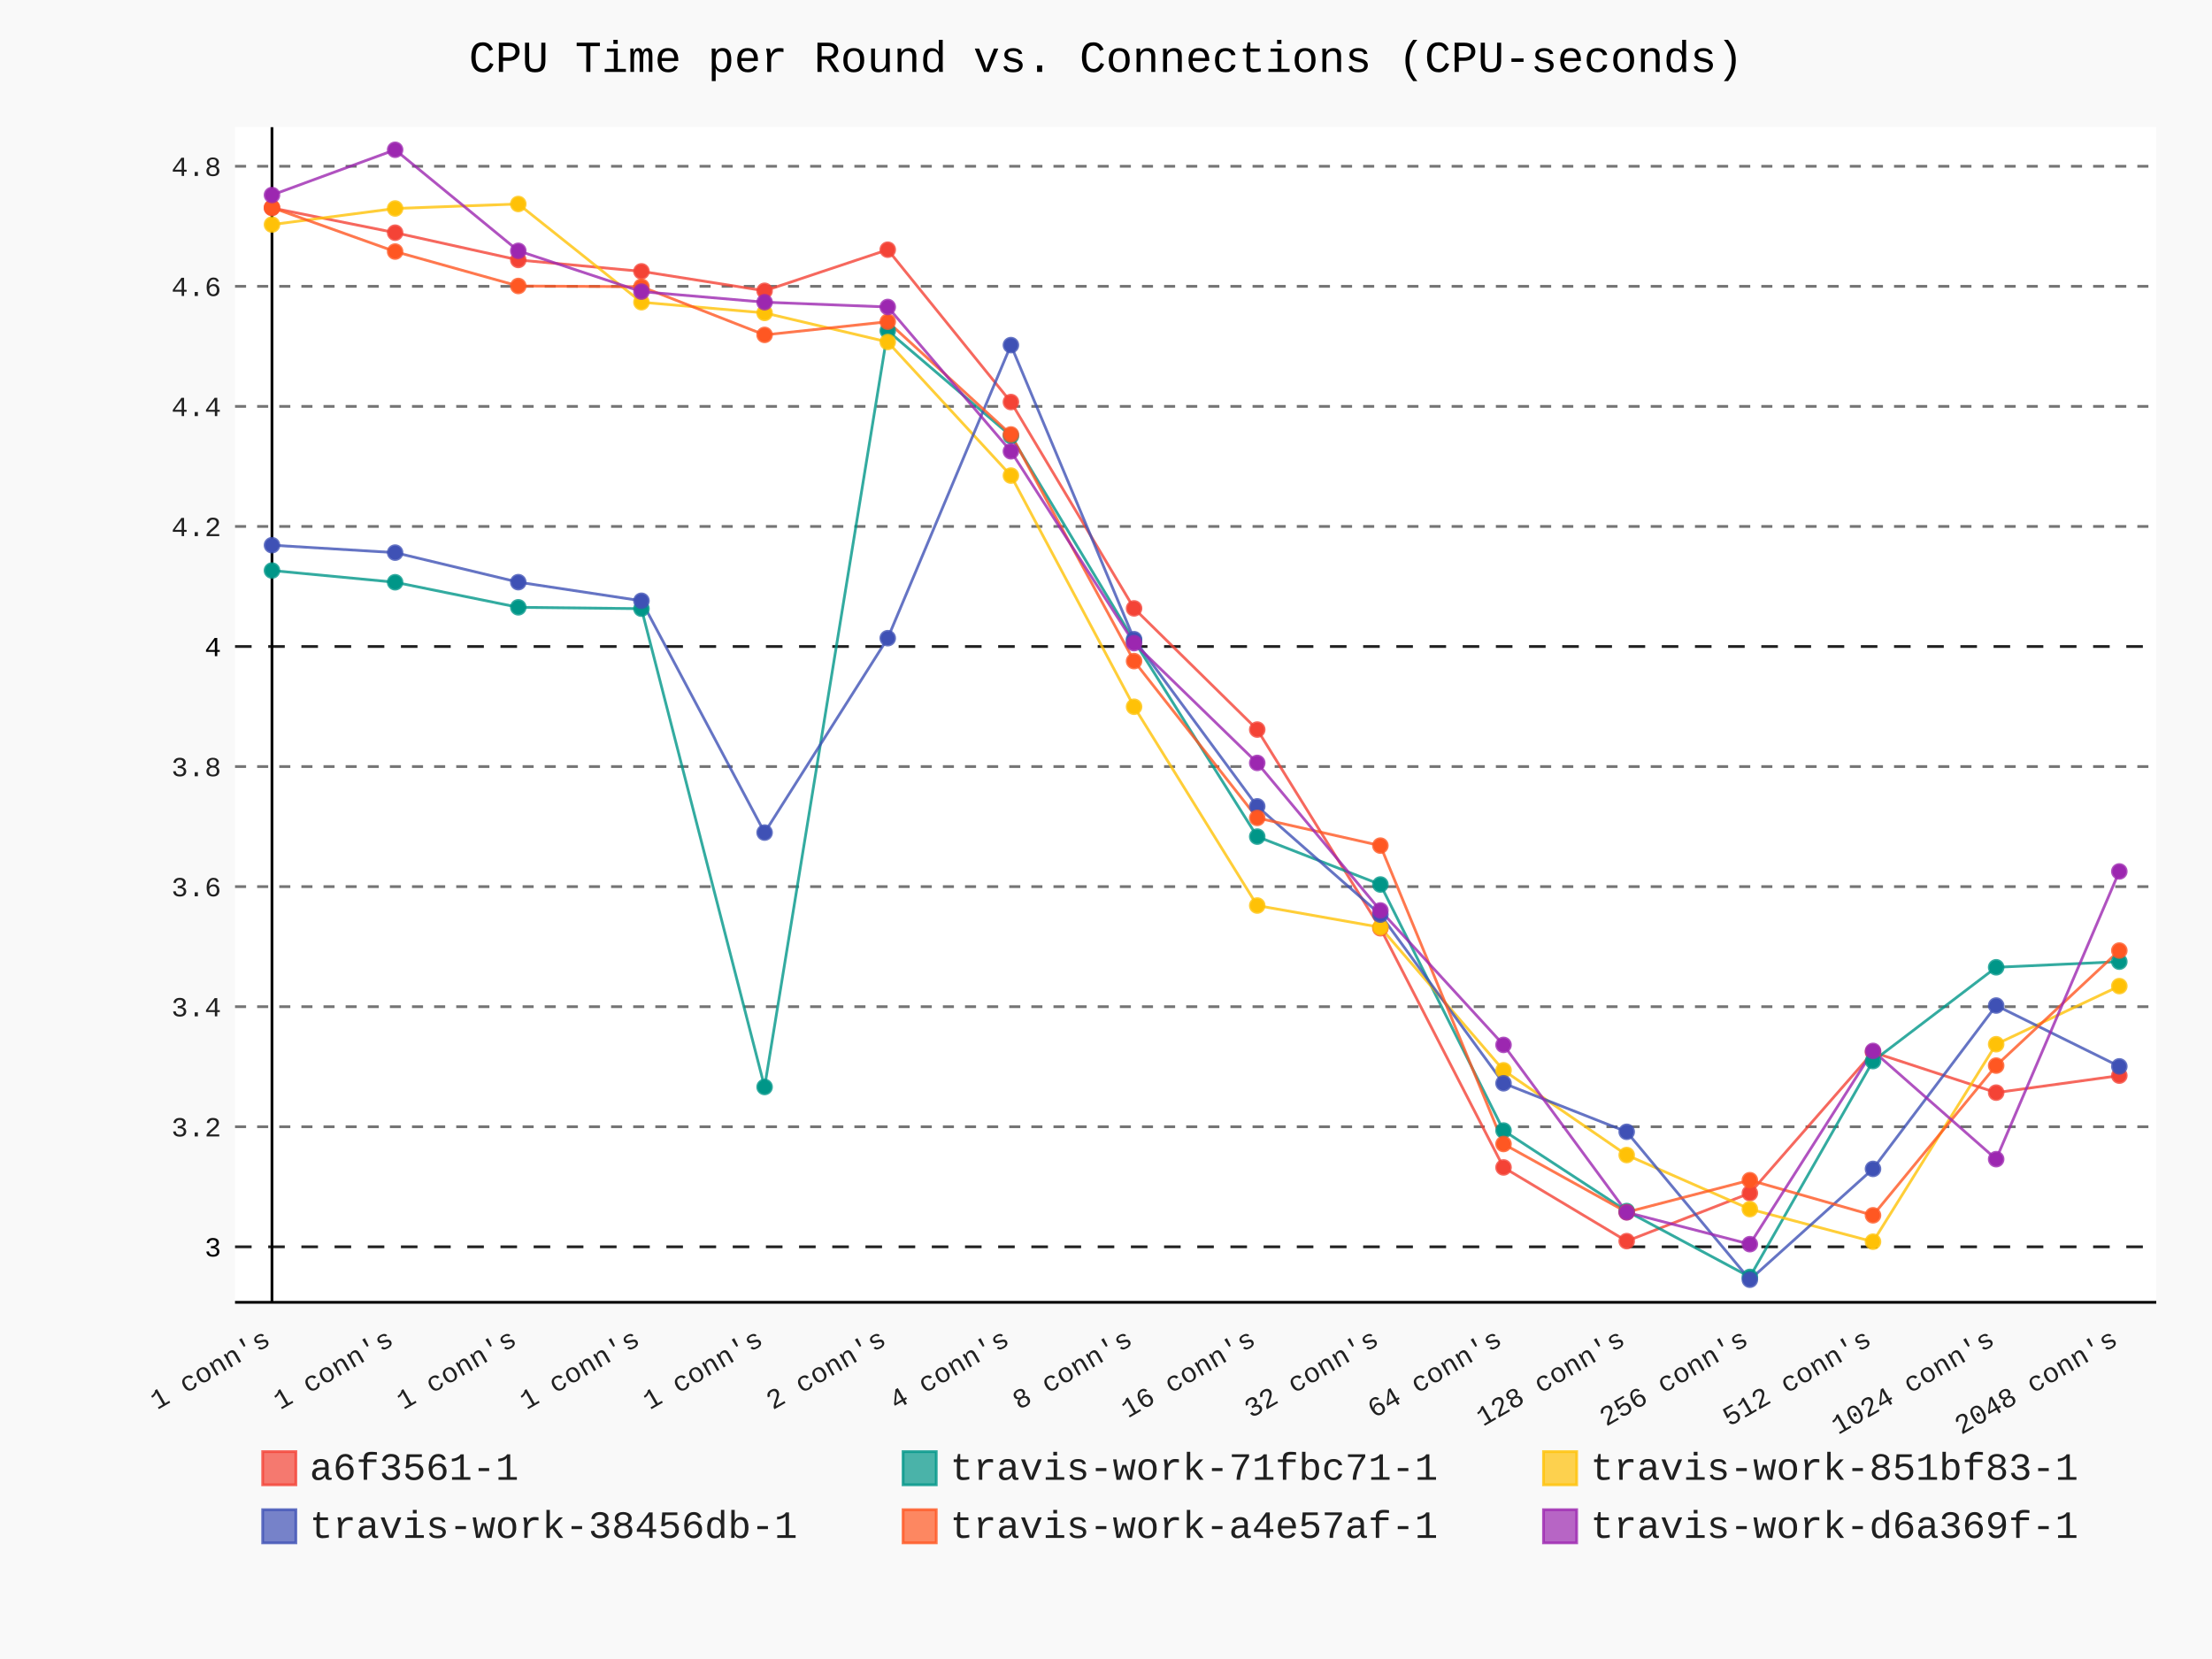
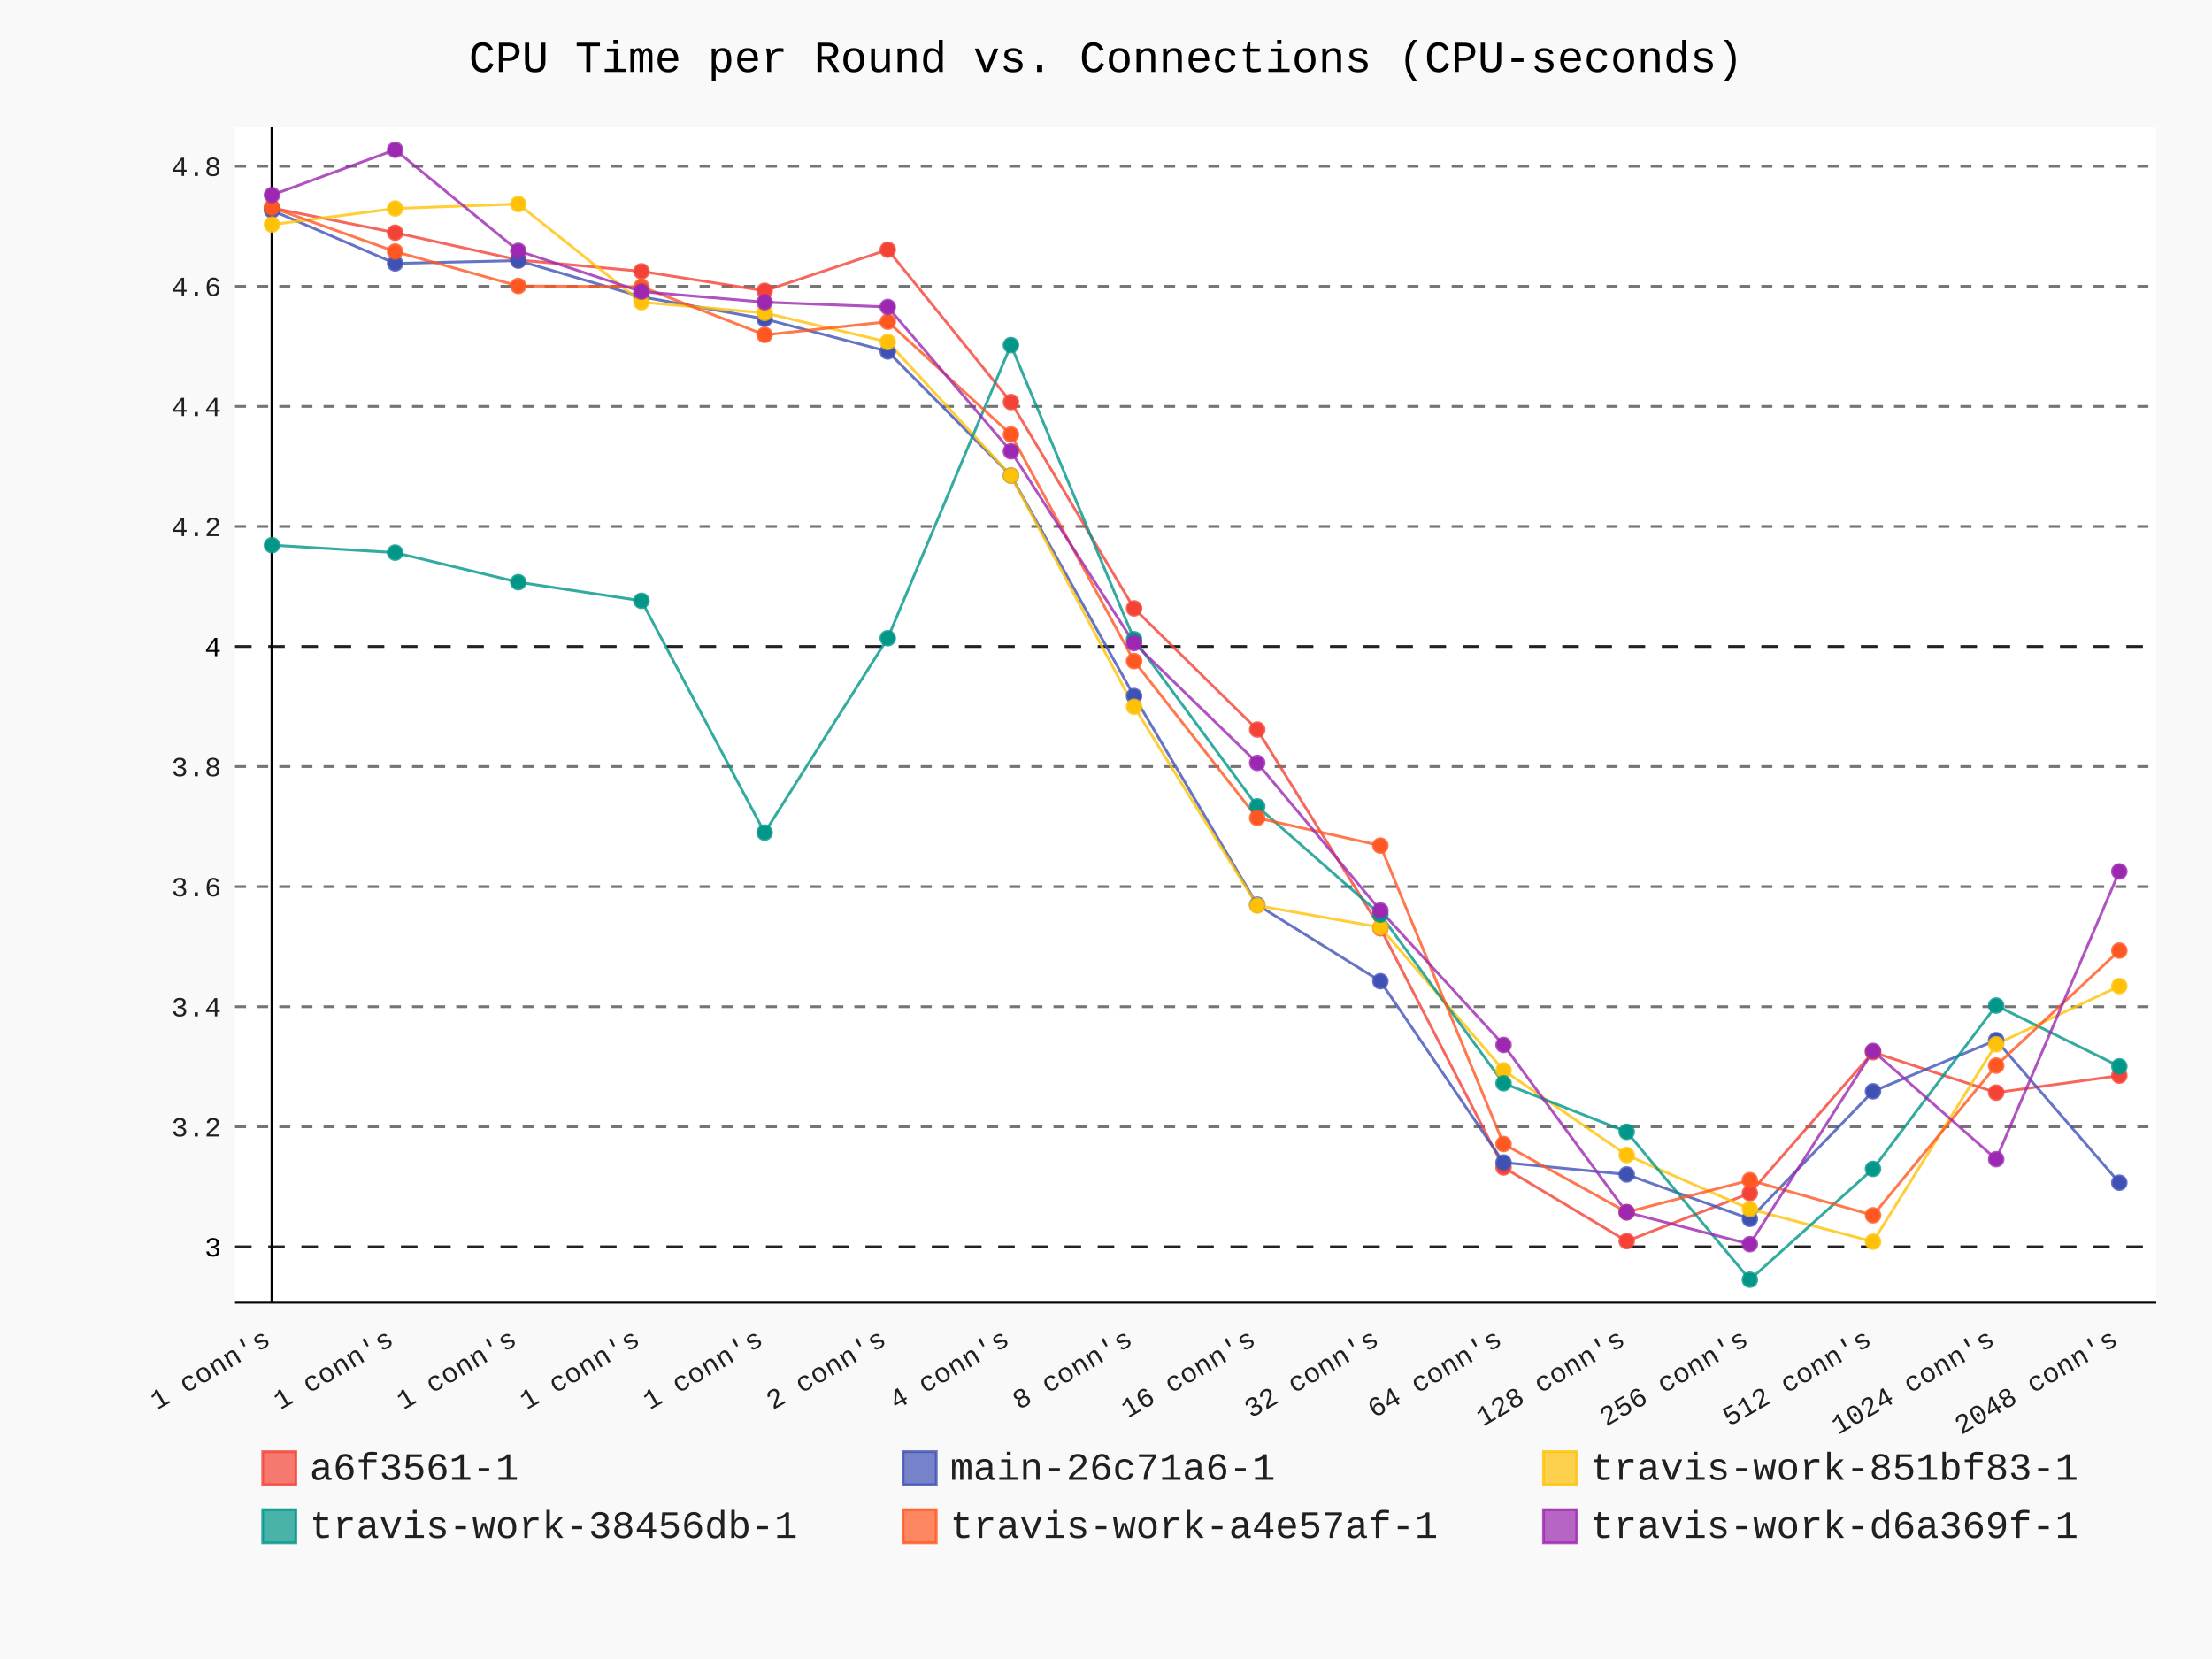
- <svg xmlns="http://www.w3.org/2000/svg" id="chart-9a8f4263-eb17-4510-a56a-c7749fceba54" class="pygal-chart" viewBox="0 0 800 600">
+ <svg xmlns="http://www.w3.org/2000/svg" id="chart-aa20111b-d675-4f62-a61a-c6c568c73a84" class="pygal-chart" viewBox="0 0 800 600">
  <defs>
-     <style type="text/css">#chart-9a8f4263-eb17-4510-a56a-c7749fceba54{-webkit-user-select:none;-webkit-font-smoothing:antialiased;font-family:Consolas,"Liberation Mono",Menlo,Courier,monospace}#chart-9a8f4263-eb17-4510-a56a-c7749fceba54 .title{font-family:Consolas,"Liberation Mono",Menlo,Courier,monospace;font-size:16px}#chart-9a8f4263-eb17-4510-a56a-c7749fceba54 .legends .legend text{font-family:Consolas,"Liberation Mono",Menlo,Courier,monospace;font-size:14px}#chart-9a8f4263-eb17-4510-a56a-c7749fceba54 .axis text{font-family:Consolas,"Liberation Mono",Menlo,Courier,monospace;font-size:10px}#chart-9a8f4263-eb17-4510-a56a-c7749fceba54 .axis text.major{font-family:Consolas,"Liberation Mono",Menlo,Courier,monospace;font-size:10px}#chart-9a8f4263-eb17-4510-a56a-c7749fceba54 .text-overlay text.value{font-family:Consolas,"Liberation Mono",Menlo,Courier,monospace;font-size:16px}#chart-9a8f4263-eb17-4510-a56a-c7749fceba54 .text-overlay text.label{font-family:Consolas,"Liberation Mono",Menlo,Courier,monospace;font-size:10px}#chart-9a8f4263-eb17-4510-a56a-c7749fceba54 .tooltip{font-family:Consolas,"Liberation Mono",Menlo,Courier,monospace;font-size:14px}#chart-9a8f4263-eb17-4510-a56a-c7749fceba54 text.no_data{font-family:Consolas,"Liberation Mono",Menlo,Courier,monospace;font-size:64px}
- #chart-9a8f4263-eb17-4510-a56a-c7749fceba54{background-color:rgba(249,249,249,1)}#chart-9a8f4263-eb17-4510-a56a-c7749fceba54 path,#chart-9a8f4263-eb17-4510-a56a-c7749fceba54 line,#chart-9a8f4263-eb17-4510-a56a-c7749fceba54 rect,#chart-9a8f4263-eb17-4510-a56a-c7749fceba54 circle{-webkit-transition:150ms;-moz-transition:150ms;transition:150ms}#chart-9a8f4263-eb17-4510-a56a-c7749fceba54 .graph &gt; .background{fill:rgba(249,249,249,1)}#chart-9a8f4263-eb17-4510-a56a-c7749fceba54 .plot &gt; .background{fill:rgba(255,255,255,1)}#chart-9a8f4263-eb17-4510-a56a-c7749fceba54 .graph{fill:rgba(0,0,0,.87)}#chart-9a8f4263-eb17-4510-a56a-c7749fceba54 text.no_data{fill:rgba(0,0,0,1)}#chart-9a8f4263-eb17-4510-a56a-c7749fceba54 .title{fill:rgba(0,0,0,1)}#chart-9a8f4263-eb17-4510-a56a-c7749fceba54 .legends .legend text{fill:rgba(0,0,0,.87)}#chart-9a8f4263-eb17-4510-a56a-c7749fceba54 .legends .legend:hover text{fill:rgba(0,0,0,1)}#chart-9a8f4263-eb17-4510-a56a-c7749fceba54 .axis .line{stroke:rgba(0,0,0,1)}#chart-9a8f4263-eb17-4510-a56a-c7749fceba54 .axis .guide.line{stroke:rgba(0,0,0,.54)}#chart-9a8f4263-eb17-4510-a56a-c7749fceba54 .axis .major.line{stroke:rgba(0,0,0,.87)}#chart-9a8f4263-eb17-4510-a56a-c7749fceba54 .axis text.major{fill:rgba(0,0,0,1)}#chart-9a8f4263-eb17-4510-a56a-c7749fceba54 .axis.y .guides:hover .guide.line,#chart-9a8f4263-eb17-4510-a56a-c7749fceba54 .line-graph .axis.x .guides:hover .guide.line,#chart-9a8f4263-eb17-4510-a56a-c7749fceba54 .stackedline-graph .axis.x .guides:hover .guide.line,#chart-9a8f4263-eb17-4510-a56a-c7749fceba54 .xy-graph .axis.x .guides:hover .guide.line{stroke:rgba(0,0,0,1)}#chart-9a8f4263-eb17-4510-a56a-c7749fceba54 .axis .guides:hover text{fill:rgba(0,0,0,1)}#chart-9a8f4263-eb17-4510-a56a-c7749fceba54 .reactive{fill-opacity:.7;stroke-opacity:.8}#chart-9a8f4263-eb17-4510-a56a-c7749fceba54 .ci{stroke:rgba(0,0,0,.87)}#chart-9a8f4263-eb17-4510-a56a-c7749fceba54 .reactive.active,#chart-9a8f4263-eb17-4510-a56a-c7749fceba54 .active .reactive{fill-opacity:.8;stroke-opacity:.9;stroke-width:4}#chart-9a8f4263-eb17-4510-a56a-c7749fceba54 .ci .reactive.active{stroke-width:1.5}#chart-9a8f4263-eb17-4510-a56a-c7749fceba54 .series text{fill:rgba(0,0,0,1)}#chart-9a8f4263-eb17-4510-a56a-c7749fceba54 .tooltip rect{fill:rgba(255,255,255,1);stroke:rgba(0,0,0,1);-webkit-transition:opacity 150ms;-moz-transition:opacity 150ms;transition:opacity 150ms}#chart-9a8f4263-eb17-4510-a56a-c7749fceba54 .tooltip .label{fill:rgba(0,0,0,.87)}#chart-9a8f4263-eb17-4510-a56a-c7749fceba54 .tooltip .label{fill:rgba(0,0,0,.87)}#chart-9a8f4263-eb17-4510-a56a-c7749fceba54 .tooltip .legend{font-size:.8em;fill:rgba(0,0,0,.54)}#chart-9a8f4263-eb17-4510-a56a-c7749fceba54 .tooltip .x_label{font-size:.6em;fill:rgba(0,0,0,1)}#chart-9a8f4263-eb17-4510-a56a-c7749fceba54 .tooltip .xlink{font-size:.5em;text-decoration:underline}#chart-9a8f4263-eb17-4510-a56a-c7749fceba54 .tooltip .value{font-size:1.5em}#chart-9a8f4263-eb17-4510-a56a-c7749fceba54 .bound{font-size:.5em}#chart-9a8f4263-eb17-4510-a56a-c7749fceba54 .max-value{font-size:.75em;fill:rgba(0,0,0,.54)}#chart-9a8f4263-eb17-4510-a56a-c7749fceba54 .map-element{fill:rgba(255,255,255,1);stroke:rgba(0,0,0,.54) !important}#chart-9a8f4263-eb17-4510-a56a-c7749fceba54 .map-element .reactive{fill-opacity:inherit;stroke-opacity:inherit}#chart-9a8f4263-eb17-4510-a56a-c7749fceba54 .color-0,#chart-9a8f4263-eb17-4510-a56a-c7749fceba54 .color-0 a:visited{stroke:#F44336;fill:#F44336}#chart-9a8f4263-eb17-4510-a56a-c7749fceba54 .color-1,#chart-9a8f4263-eb17-4510-a56a-c7749fceba54 .color-1 a:visited{stroke:#009688;fill:#009688}#chart-9a8f4263-eb17-4510-a56a-c7749fceba54 .color-2,#chart-9a8f4263-eb17-4510-a56a-c7749fceba54 .color-2 a:visited{stroke:#FFC107;fill:#FFC107}#chart-9a8f4263-eb17-4510-a56a-c7749fceba54 .color-3,#chart-9a8f4263-eb17-4510-a56a-c7749fceba54 .color-3 a:visited{stroke:#3F51B5;fill:#3F51B5}#chart-9a8f4263-eb17-4510-a56a-c7749fceba54 .color-4,#chart-9a8f4263-eb17-4510-a56a-c7749fceba54 .color-4 a:visited{stroke:#FF5722;fill:#FF5722}#chart-9a8f4263-eb17-4510-a56a-c7749fceba54 .color-5,#chart-9a8f4263-eb17-4510-a56a-c7749fceba54 .color-5 a:visited{stroke:#9C27B0;fill:#9C27B0}#chart-9a8f4263-eb17-4510-a56a-c7749fceba54 .text-overlay .color-0 text{fill:black}#chart-9a8f4263-eb17-4510-a56a-c7749fceba54 .text-overlay .color-1 text{fill:black}#chart-9a8f4263-eb17-4510-a56a-c7749fceba54 .text-overlay .color-2 text{fill:black}#chart-9a8f4263-eb17-4510-a56a-c7749fceba54 .text-overlay .color-3 text{fill:black}#chart-9a8f4263-eb17-4510-a56a-c7749fceba54 .text-overlay .color-4 text{fill:black}#chart-9a8f4263-eb17-4510-a56a-c7749fceba54 .text-overlay .color-5 text{fill:black}
- #chart-9a8f4263-eb17-4510-a56a-c7749fceba54 text.no_data{text-anchor:middle}#chart-9a8f4263-eb17-4510-a56a-c7749fceba54 .guide.line{fill:none}#chart-9a8f4263-eb17-4510-a56a-c7749fceba54 .centered{text-anchor:middle}#chart-9a8f4263-eb17-4510-a56a-c7749fceba54 .title{text-anchor:middle}#chart-9a8f4263-eb17-4510-a56a-c7749fceba54 .legends .legend text{fill-opacity:1}#chart-9a8f4263-eb17-4510-a56a-c7749fceba54 .axis.x text{text-anchor:middle}#chart-9a8f4263-eb17-4510-a56a-c7749fceba54 .axis.x:not(.web) text[transform]{text-anchor:start}#chart-9a8f4263-eb17-4510-a56a-c7749fceba54 .axis.x:not(.web) text[transform].backwards{text-anchor:end}#chart-9a8f4263-eb17-4510-a56a-c7749fceba54 .axis.y text{text-anchor:end}#chart-9a8f4263-eb17-4510-a56a-c7749fceba54 .axis.y text[transform].backwards{text-anchor:start}#chart-9a8f4263-eb17-4510-a56a-c7749fceba54 .axis.y2 text{text-anchor:start}#chart-9a8f4263-eb17-4510-a56a-c7749fceba54 .axis.y2 text[transform].backwards{text-anchor:end}#chart-9a8f4263-eb17-4510-a56a-c7749fceba54 .axis .guide.line{stroke-dasharray:4,4}#chart-9a8f4263-eb17-4510-a56a-c7749fceba54 .axis .major.guide.line{stroke-dasharray:6,6}#chart-9a8f4263-eb17-4510-a56a-c7749fceba54 .horizontal .axis.y .guide.line,#chart-9a8f4263-eb17-4510-a56a-c7749fceba54 .horizontal .axis.y2 .guide.line,#chart-9a8f4263-eb17-4510-a56a-c7749fceba54 .vertical .axis.x .guide.line{opacity:0}#chart-9a8f4263-eb17-4510-a56a-c7749fceba54 .horizontal .axis.always_show .guide.line,#chart-9a8f4263-eb17-4510-a56a-c7749fceba54 .vertical .axis.always_show .guide.line{opacity:1 !important}#chart-9a8f4263-eb17-4510-a56a-c7749fceba54 .axis.y .guides:hover .guide.line,#chart-9a8f4263-eb17-4510-a56a-c7749fceba54 .axis.y2 .guides:hover .guide.line,#chart-9a8f4263-eb17-4510-a56a-c7749fceba54 .axis.x .guides:hover .guide.line{opacity:1}#chart-9a8f4263-eb17-4510-a56a-c7749fceba54 .axis .guides:hover text{opacity:1}#chart-9a8f4263-eb17-4510-a56a-c7749fceba54 .nofill{fill:none}#chart-9a8f4263-eb17-4510-a56a-c7749fceba54 .subtle-fill{fill-opacity:.2}#chart-9a8f4263-eb17-4510-a56a-c7749fceba54 .dot{stroke-width:1px;fill-opacity:1}#chart-9a8f4263-eb17-4510-a56a-c7749fceba54 .dot.active{stroke-width:5px}#chart-9a8f4263-eb17-4510-a56a-c7749fceba54 .dot.negative{fill:transparent}#chart-9a8f4263-eb17-4510-a56a-c7749fceba54 text,#chart-9a8f4263-eb17-4510-a56a-c7749fceba54 tspan{stroke:none !important}#chart-9a8f4263-eb17-4510-a56a-c7749fceba54 .series text.active{opacity:1}#chart-9a8f4263-eb17-4510-a56a-c7749fceba54 .tooltip rect{fill-opacity:.95;stroke-width:.5}#chart-9a8f4263-eb17-4510-a56a-c7749fceba54 .tooltip text{fill-opacity:1}#chart-9a8f4263-eb17-4510-a56a-c7749fceba54 .showable{visibility:hidden}#chart-9a8f4263-eb17-4510-a56a-c7749fceba54 .showable.shown{visibility:visible}#chart-9a8f4263-eb17-4510-a56a-c7749fceba54 .gauge-background{fill:rgba(229,229,229,1);stroke:none}#chart-9a8f4263-eb17-4510-a56a-c7749fceba54 .bg-lines{stroke:rgba(249,249,249,1);stroke-width:2px}</style>
+     <style type="text/css">#chart-aa20111b-d675-4f62-a61a-c6c568c73a84{-webkit-user-select:none;-webkit-font-smoothing:antialiased;font-family:Consolas,"Liberation Mono",Menlo,Courier,monospace}#chart-aa20111b-d675-4f62-a61a-c6c568c73a84 .title{font-family:Consolas,"Liberation Mono",Menlo,Courier,monospace;font-size:16px}#chart-aa20111b-d675-4f62-a61a-c6c568c73a84 .legends .legend text{font-family:Consolas,"Liberation Mono",Menlo,Courier,monospace;font-size:14px}#chart-aa20111b-d675-4f62-a61a-c6c568c73a84 .axis text{font-family:Consolas,"Liberation Mono",Menlo,Courier,monospace;font-size:10px}#chart-aa20111b-d675-4f62-a61a-c6c568c73a84 .axis text.major{font-family:Consolas,"Liberation Mono",Menlo,Courier,monospace;font-size:10px}#chart-aa20111b-d675-4f62-a61a-c6c568c73a84 .text-overlay text.value{font-family:Consolas,"Liberation Mono",Menlo,Courier,monospace;font-size:16px}#chart-aa20111b-d675-4f62-a61a-c6c568c73a84 .text-overlay text.label{font-family:Consolas,"Liberation Mono",Menlo,Courier,monospace;font-size:10px}#chart-aa20111b-d675-4f62-a61a-c6c568c73a84 .tooltip{font-family:Consolas,"Liberation Mono",Menlo,Courier,monospace;font-size:14px}#chart-aa20111b-d675-4f62-a61a-c6c568c73a84 text.no_data{font-family:Consolas,"Liberation Mono",Menlo,Courier,monospace;font-size:64px}
+ #chart-aa20111b-d675-4f62-a61a-c6c568c73a84{background-color:rgba(249,249,249,1)}#chart-aa20111b-d675-4f62-a61a-c6c568c73a84 path,#chart-aa20111b-d675-4f62-a61a-c6c568c73a84 line,#chart-aa20111b-d675-4f62-a61a-c6c568c73a84 rect,#chart-aa20111b-d675-4f62-a61a-c6c568c73a84 circle{-webkit-transition:150ms;-moz-transition:150ms;transition:150ms}#chart-aa20111b-d675-4f62-a61a-c6c568c73a84 .graph &gt; .background{fill:rgba(249,249,249,1)}#chart-aa20111b-d675-4f62-a61a-c6c568c73a84 .plot &gt; .background{fill:rgba(255,255,255,1)}#chart-aa20111b-d675-4f62-a61a-c6c568c73a84 .graph{fill:rgba(0,0,0,.87)}#chart-aa20111b-d675-4f62-a61a-c6c568c73a84 text.no_data{fill:rgba(0,0,0,1)}#chart-aa20111b-d675-4f62-a61a-c6c568c73a84 .title{fill:rgba(0,0,0,1)}#chart-aa20111b-d675-4f62-a61a-c6c568c73a84 .legends .legend text{fill:rgba(0,0,0,.87)}#chart-aa20111b-d675-4f62-a61a-c6c568c73a84 .legends .legend:hover text{fill:rgba(0,0,0,1)}#chart-aa20111b-d675-4f62-a61a-c6c568c73a84 .axis .line{stroke:rgba(0,0,0,1)}#chart-aa20111b-d675-4f62-a61a-c6c568c73a84 .axis .guide.line{stroke:rgba(0,0,0,.54)}#chart-aa20111b-d675-4f62-a61a-c6c568c73a84 .axis .major.line{stroke:rgba(0,0,0,.87)}#chart-aa20111b-d675-4f62-a61a-c6c568c73a84 .axis text.major{fill:rgba(0,0,0,1)}#chart-aa20111b-d675-4f62-a61a-c6c568c73a84 .axis.y .guides:hover .guide.line,#chart-aa20111b-d675-4f62-a61a-c6c568c73a84 .line-graph .axis.x .guides:hover .guide.line,#chart-aa20111b-d675-4f62-a61a-c6c568c73a84 .stackedline-graph .axis.x .guides:hover .guide.line,#chart-aa20111b-d675-4f62-a61a-c6c568c73a84 .xy-graph .axis.x .guides:hover .guide.line{stroke:rgba(0,0,0,1)}#chart-aa20111b-d675-4f62-a61a-c6c568c73a84 .axis .guides:hover text{fill:rgba(0,0,0,1)}#chart-aa20111b-d675-4f62-a61a-c6c568c73a84 .reactive{fill-opacity:.7;stroke-opacity:.8}#chart-aa20111b-d675-4f62-a61a-c6c568c73a84 .ci{stroke:rgba(0,0,0,.87)}#chart-aa20111b-d675-4f62-a61a-c6c568c73a84 .reactive.active,#chart-aa20111b-d675-4f62-a61a-c6c568c73a84 .active .reactive{fill-opacity:.8;stroke-opacity:.9;stroke-width:4}#chart-aa20111b-d675-4f62-a61a-c6c568c73a84 .ci .reactive.active{stroke-width:1.5}#chart-aa20111b-d675-4f62-a61a-c6c568c73a84 .series text{fill:rgba(0,0,0,1)}#chart-aa20111b-d675-4f62-a61a-c6c568c73a84 .tooltip rect{fill:rgba(255,255,255,1);stroke:rgba(0,0,0,1);-webkit-transition:opacity 150ms;-moz-transition:opacity 150ms;transition:opacity 150ms}#chart-aa20111b-d675-4f62-a61a-c6c568c73a84 .tooltip .label{fill:rgba(0,0,0,.87)}#chart-aa20111b-d675-4f62-a61a-c6c568c73a84 .tooltip .label{fill:rgba(0,0,0,.87)}#chart-aa20111b-d675-4f62-a61a-c6c568c73a84 .tooltip .legend{font-size:.8em;fill:rgba(0,0,0,.54)}#chart-aa20111b-d675-4f62-a61a-c6c568c73a84 .tooltip .x_label{font-size:.6em;fill:rgba(0,0,0,1)}#chart-aa20111b-d675-4f62-a61a-c6c568c73a84 .tooltip .xlink{font-size:.5em;text-decoration:underline}#chart-aa20111b-d675-4f62-a61a-c6c568c73a84 .tooltip .value{font-size:1.5em}#chart-aa20111b-d675-4f62-a61a-c6c568c73a84 .bound{font-size:.5em}#chart-aa20111b-d675-4f62-a61a-c6c568c73a84 .max-value{font-size:.75em;fill:rgba(0,0,0,.54)}#chart-aa20111b-d675-4f62-a61a-c6c568c73a84 .map-element{fill:rgba(255,255,255,1);stroke:rgba(0,0,0,.54) !important}#chart-aa20111b-d675-4f62-a61a-c6c568c73a84 .map-element .reactive{fill-opacity:inherit;stroke-opacity:inherit}#chart-aa20111b-d675-4f62-a61a-c6c568c73a84 .color-0,#chart-aa20111b-d675-4f62-a61a-c6c568c73a84 .color-0 a:visited{stroke:#F44336;fill:#F44336}#chart-aa20111b-d675-4f62-a61a-c6c568c73a84 .color-1,#chart-aa20111b-d675-4f62-a61a-c6c568c73a84 .color-1 a:visited{stroke:#3F51B5;fill:#3F51B5}#chart-aa20111b-d675-4f62-a61a-c6c568c73a84 .color-2,#chart-aa20111b-d675-4f62-a61a-c6c568c73a84 .color-2 a:visited{stroke:#FFC107;fill:#FFC107}#chart-aa20111b-d675-4f62-a61a-c6c568c73a84 .color-3,#chart-aa20111b-d675-4f62-a61a-c6c568c73a84 .color-3 a:visited{stroke:#009688;fill:#009688}#chart-aa20111b-d675-4f62-a61a-c6c568c73a84 .color-4,#chart-aa20111b-d675-4f62-a61a-c6c568c73a84 .color-4 a:visited{stroke:#FF5722;fill:#FF5722}#chart-aa20111b-d675-4f62-a61a-c6c568c73a84 .color-5,#chart-aa20111b-d675-4f62-a61a-c6c568c73a84 .color-5 a:visited{stroke:#9C27B0;fill:#9C27B0}#chart-aa20111b-d675-4f62-a61a-c6c568c73a84 .text-overlay .color-0 text{fill:black}#chart-aa20111b-d675-4f62-a61a-c6c568c73a84 .text-overlay .color-1 text{fill:black}#chart-aa20111b-d675-4f62-a61a-c6c568c73a84 .text-overlay .color-2 text{fill:black}#chart-aa20111b-d675-4f62-a61a-c6c568c73a84 .text-overlay .color-3 text{fill:black}#chart-aa20111b-d675-4f62-a61a-c6c568c73a84 .text-overlay .color-4 text{fill:black}#chart-aa20111b-d675-4f62-a61a-c6c568c73a84 .text-overlay .color-5 text{fill:black}
+ #chart-aa20111b-d675-4f62-a61a-c6c568c73a84 text.no_data{text-anchor:middle}#chart-aa20111b-d675-4f62-a61a-c6c568c73a84 .guide.line{fill:none}#chart-aa20111b-d675-4f62-a61a-c6c568c73a84 .centered{text-anchor:middle}#chart-aa20111b-d675-4f62-a61a-c6c568c73a84 .title{text-anchor:middle}#chart-aa20111b-d675-4f62-a61a-c6c568c73a84 .legends .legend text{fill-opacity:1}#chart-aa20111b-d675-4f62-a61a-c6c568c73a84 .axis.x text{text-anchor:middle}#chart-aa20111b-d675-4f62-a61a-c6c568c73a84 .axis.x:not(.web) text[transform]{text-anchor:start}#chart-aa20111b-d675-4f62-a61a-c6c568c73a84 .axis.x:not(.web) text[transform].backwards{text-anchor:end}#chart-aa20111b-d675-4f62-a61a-c6c568c73a84 .axis.y text{text-anchor:end}#chart-aa20111b-d675-4f62-a61a-c6c568c73a84 .axis.y text[transform].backwards{text-anchor:start}#chart-aa20111b-d675-4f62-a61a-c6c568c73a84 .axis.y2 text{text-anchor:start}#chart-aa20111b-d675-4f62-a61a-c6c568c73a84 .axis.y2 text[transform].backwards{text-anchor:end}#chart-aa20111b-d675-4f62-a61a-c6c568c73a84 .axis .guide.line{stroke-dasharray:4,4}#chart-aa20111b-d675-4f62-a61a-c6c568c73a84 .axis .major.guide.line{stroke-dasharray:6,6}#chart-aa20111b-d675-4f62-a61a-c6c568c73a84 .horizontal .axis.y .guide.line,#chart-aa20111b-d675-4f62-a61a-c6c568c73a84 .horizontal .axis.y2 .guide.line,#chart-aa20111b-d675-4f62-a61a-c6c568c73a84 .vertical .axis.x .guide.line{opacity:0}#chart-aa20111b-d675-4f62-a61a-c6c568c73a84 .horizontal .axis.always_show .guide.line,#chart-aa20111b-d675-4f62-a61a-c6c568c73a84 .vertical .axis.always_show .guide.line{opacity:1 !important}#chart-aa20111b-d675-4f62-a61a-c6c568c73a84 .axis.y .guides:hover .guide.line,#chart-aa20111b-d675-4f62-a61a-c6c568c73a84 .axis.y2 .guides:hover .guide.line,#chart-aa20111b-d675-4f62-a61a-c6c568c73a84 .axis.x .guides:hover .guide.line{opacity:1}#chart-aa20111b-d675-4f62-a61a-c6c568c73a84 .axis .guides:hover text{opacity:1}#chart-aa20111b-d675-4f62-a61a-c6c568c73a84 .nofill{fill:none}#chart-aa20111b-d675-4f62-a61a-c6c568c73a84 .subtle-fill{fill-opacity:.2}#chart-aa20111b-d675-4f62-a61a-c6c568c73a84 .dot{stroke-width:1px;fill-opacity:1}#chart-aa20111b-d675-4f62-a61a-c6c568c73a84 .dot.active{stroke-width:5px}#chart-aa20111b-d675-4f62-a61a-c6c568c73a84 .dot.negative{fill:transparent}#chart-aa20111b-d675-4f62-a61a-c6c568c73a84 text,#chart-aa20111b-d675-4f62-a61a-c6c568c73a84 tspan{stroke:none !important}#chart-aa20111b-d675-4f62-a61a-c6c568c73a84 .series text.active{opacity:1}#chart-aa20111b-d675-4f62-a61a-c6c568c73a84 .tooltip rect{fill-opacity:.95;stroke-width:.5}#chart-aa20111b-d675-4f62-a61a-c6c568c73a84 .tooltip text{fill-opacity:1}#chart-aa20111b-d675-4f62-a61a-c6c568c73a84 .showable{visibility:hidden}#chart-aa20111b-d675-4f62-a61a-c6c568c73a84 .showable.shown{visibility:visible}#chart-aa20111b-d675-4f62-a61a-c6c568c73a84 .gauge-background{fill:rgba(229,229,229,1);stroke:none}#chart-aa20111b-d675-4f62-a61a-c6c568c73a84 .bg-lines{stroke:rgba(249,249,249,1);stroke-width:2px}</style>
  </defs>
  <g class="graph line-graph vertical">
    <rect x="0" y="0" width="800" height="600" class="background" />
    <g transform="translate(85, 46)" class="plot">
      <rect x="0" y="0" width="694.842" height="425.0" class="background" />
      <g class="axis y always_show">
        <path d="M0 425 h694.842" class="line" />
        <g class="guides">
          <path d="M0 404.924 h694.842" class="major guide line" />
          <text x="-5" y="408.424" class="major">3</text>
        </g>
        <g class="guides">
          <path d="M0 361.503 h694.842" class="guide line" />
          <text x="-5" y="365.003" class="">3.2</text>
        </g>
        <g class="guides">
          <path d="M0 318.082 h694.842" class="guide line" />
          <text x="-5" y="321.582" class="">3.4</text>
        </g>
        <g class="guides">
          <path d="M0 274.661 h694.842" class="guide line" />
          <text x="-5" y="278.161" class="">3.6</text>
        </g>
        <g class="guides">
          <path d="M0 231.239 h694.842" class="guide line" />
          <text x="-5" y="234.739" class="">3.8</text>
        </g>
        <g class="guides">
          <path d="M0 187.818 h694.842" class="major guide line" />
          <text x="-5" y="191.318" class="major">4</text>
        </g>
        <g class="guides">
          <path d="M0 144.397 h694.842" class="guide line" />
          <text x="-5" y="147.897" class="">4.2</text>
        </g>
        <g class="guides">
          <path d="M0 100.976 h694.842" class="guide line" />
          <text x="-5" y="104.476" class="">4.4</text>
        </g>
        <g class="guides">
          <path d="M0 57.554 h694.842" class="guide line" />
          <text x="-5" y="61.054" class="">4.6</text>
        </g>
        <g class="guides">
          <path d="M0 14.133 h694.842" class="guide line" />
          <text x="-5" y="17.633" class="">4.8</text>
        </g>
      </g>
      <g class="axis x">
        <g class="guides">
          <path d="M13.362 0 v425" class="line" />
          <text x="13.362" y="440.0" class="backwards" transform="rotate(330 13.36235 440)">1 conn's</text>
        </g>
        <g class="guides">
          <path d="M57.904 0 v425" class="guide line" />
          <text x="57.904" y="440.0" class="backwards" transform="rotate(330 57.90353 440)">1 conn's</text>
        </g>
        <g class="guides">
          <path d="M102.445 0 v425" class="guide line" />
          <text x="102.445" y="440.0" class="backwards" transform="rotate(330 102.4447 440)">1 conn's</text>
        </g>
        <g class="guides">
          <path d="M146.986 0 v425" class="guide line" />
          <text x="146.986" y="440.0" class="backwards" transform="rotate(330 146.9859 440)">1 conn's</text>
        </g>
        <g class="guides">
          <path d="M191.527 0 v425" class="guide line" />
          <text x="191.527" y="440.0" class="backwards" transform="rotate(330 191.5271 440)">1 conn's</text>
        </g>
        <g class="guides">
          <path d="M236.068 0 v425" class="guide line" />
          <text x="236.068" y="440.0" class="backwards" transform="rotate(330 236.0682 440)">2 conn's</text>
        </g>
        <g class="guides">
          <path d="M280.609 0 v425" class="guide line" />
          <text x="280.609" y="440.0" class="backwards" transform="rotate(330 280.6094 440)">4 conn's</text>
        </g>
        <g class="guides">
          <path d="M325.151 0 v425" class="guide line" />
          <text x="325.151" y="440.0" class="backwards" transform="rotate(330 325.1506 440)">8 conn's</text>
        </g>
        <g class="guides">
          <path d="M369.692 0 v425" class="guide line" />
          <text x="369.692" y="440.0" class="backwards" transform="rotate(330 369.6917 440)">16 conn's</text>
        </g>
        <g class="guides">
          <path d="M414.233 0 v425" class="guide line" />
          <text x="414.233" y="440.0" class="backwards" transform="rotate(330 414.2329 440)">32 conn's</text>
        </g>
        <g class="guides">
          <path d="M458.774 0 v425" class="guide line" />
          <text x="458.774" y="440.0" class="backwards" transform="rotate(330 458.7741 440)">64 conn's</text>
        </g>
        <g class="guides">
          <path d="M503.315 0 v425" class="guide line" />
          <text x="503.315" y="440.0" class="backwards" transform="rotate(330 503.3153 440)">128 conn's</text>
        </g>
        <g class="guides">
          <path d="M547.856 0 v425" class="guide line" />
          <text x="547.856" y="440.0" class="backwards" transform="rotate(330 547.8564 440)">256 conn's</text>
        </g>
        <g class="guides">
          <path d="M592.398 0 v425" class="guide line" />
          <text x="592.398" y="440.0" class="backwards" transform="rotate(330 592.3976 440)">512 conn's</text>
        </g>
        <g class="guides">
          <path d="M636.939 0 v425" class="guide line" />
          <text x="636.939" y="440.0" class="backwards" transform="rotate(330 636.9388 440)">1024 conn's</text>
        </g>
        <g class="guides">
          <path d="M681.48 0 v425" class="guide line" />
          <text x="681.48" y="440.0" class="backwards" transform="rotate(330 681.48 440)">2048 conn's</text>
        </g>
      </g>
      <g class="series serie-0 color-0">
        <path d="M13.362 29.198 L57.904 38.156 102.445 48.017 146.986 52.134 191.527 59.17 236.068 44.302 280.609 99.405 325.151 174.028 369.692 217.863 414.233 289.706 458.774 376.219 503.315 402.873 547.856 385.524 592.398 334.553 636.939 349.165 681.48 343.012" class="line reactive nofill" />
      </g>
      <g class="series serie-1 color-1">
-         <path d="M13.362 160.338 L57.904 164.578 102.445 173.642 146.986 174.138 191.527 347.123 236.068 73.639 280.609 111.673 325.151 185.788 369.692 256.572 414.233 273.892 458.774 362.878 503.315 392.003 547.856 415.814 592.398 337.751 636.939 303.837 681.48 301.8" class="line reactive nofill" />
+         <path d="M13.362 30.095 L57.904 49.268 102.445 48.244 146.986 61.348 191.527 69.342 236.068 81.113 280.609 125.994 325.151 205.75 369.692 281.202 414.233 308.863 458.774 374.429 503.315 378.753 547.856 394.835 592.398 348.694 636.939 330.185 681.48 381.732" class="line reactive nofill" />
      </g>
      <g class="series serie-2 color-2">
        <path d="M13.362 35.223 L57.904 29.396 102.445 27.778 146.986 63.305 191.527 67.17 236.068 77.682 280.609 126.008 325.151 209.608 369.692 281.502 414.233 289.371 458.774 341.093 503.315 371.737 547.856 391.293 592.398 403.075 636.939 331.656 681.48 310.641" class="line reactive nofill" />
      </g>
      <g class="series serie-3 color-3">
        <path d="M13.362 151.178 L57.904 153.865 102.445 164.547 146.986 171.283 191.527 255.116 236.068 184.804 280.609 78.817 325.151 185.178 369.692 245.629 414.233 284.782 458.774 345.783 503.315 363.337 547.856 416.827 592.398 376.745 636.939 317.667 681.48 339.671" class="line reactive nofill" />
      </g>
      <g class="series serie-4 color-4">
        <path d="M13.362 29.073 L57.904 44.98 102.445 57.43 146.986 57.693 191.527 75.12 236.068 70.353 280.609 111.124 325.151 193.098 369.692 249.81 414.233 259.83 458.774 367.737 503.315 392.396 547.856 380.832 592.398 393.535 636.939 339.39 681.48 297.782" class="line reactive nofill" />
      </g>
      <g class="series serie-5 color-5">
        <path d="M13.362 24.535 L57.904 8.173 102.445 44.718 146.986 59.467 191.527 63.294 236.068 65.021 280.609 117.222 325.151 186.594 369.692 229.919 414.233 283.278 458.774 331.904 503.315 392.455 547.856 403.975 592.398 334.076 636.939 373.23 681.48 269.164" class="line reactive nofill" />
      </g>
    </g>
    <g class="titles">
      <text x="400.0" y="26" class="title plot_title">CPU Time per Round vs. Connections (CPU-seconds)</text>
    </g>
    <g transform="translate(85, 46)" class="plot overlay">
      <g class="series serie-0 color-0">
        <g class="dots">
          <circle cx="13.362" cy="29.198" r="2.5" class="dot reactive tooltip-trigger" />
        </g>
        <g class="dots">
          <circle cx="57.904" cy="38.156" r="2.5" class="dot reactive tooltip-trigger" />
        </g>
        <g class="dots">
          <circle cx="102.445" cy="48.017" r="2.5" class="dot reactive tooltip-trigger" />
        </g>
        <g class="dots">
          <circle cx="146.986" cy="52.134" r="2.5" class="dot reactive tooltip-trigger" />
        </g>
        <g class="dots">
          <circle cx="191.527" cy="59.17" r="2.5" class="dot reactive tooltip-trigger" />
        </g>
        <g class="dots">
          <circle cx="236.068" cy="44.302" r="2.5" class="dot reactive tooltip-trigger" />
        </g>
        <g class="dots">
          <circle cx="280.609" cy="99.405" r="2.5" class="dot reactive tooltip-trigger" />
        </g>
        <g class="dots">
          <circle cx="325.151" cy="174.028" r="2.5" class="dot reactive tooltip-trigger" />
        </g>
        <g class="dots">
          <circle cx="369.692" cy="217.863" r="2.5" class="dot reactive tooltip-trigger" />
        </g>
        <g class="dots">
          <circle cx="414.233" cy="289.706" r="2.5" class="dot reactive tooltip-trigger" />
        </g>
        <g class="dots">
          <circle cx="458.774" cy="376.219" r="2.5" class="dot reactive tooltip-trigger" />
        </g>
        <g class="dots">
          <circle cx="503.315" cy="402.873" r="2.5" class="dot reactive tooltip-trigger" />
        </g>
        <g class="dots">
          <circle cx="547.856" cy="385.524" r="2.5" class="dot reactive tooltip-trigger" />
        </g>
        <g class="dots">
          <circle cx="592.398" cy="334.553" r="2.5" class="dot reactive tooltip-trigger" />
        </g>
        <g class="dots">
          <circle cx="636.939" cy="349.165" r="2.5" class="dot reactive tooltip-trigger" />
        </g>
        <g class="dots">
          <circle cx="681.48" cy="343.012" r="2.5" class="dot reactive tooltip-trigger" />
        </g>
      </g>
      <g class="series serie-1 color-1">
        <g class="dots">
-           <circle cx="13.362" cy="160.338" r="2.5" class="dot reactive tooltip-trigger" />
-         </g>
-         <g class="dots">
-           <circle cx="57.904" cy="164.578" r="2.5" class="dot reactive tooltip-trigger" />
-         </g>
-         <g class="dots">
-           <circle cx="102.445" cy="173.642" r="2.5" class="dot reactive tooltip-trigger" />
-         </g>
-         <g class="dots">
-           <circle cx="146.986" cy="174.138" r="2.5" class="dot reactive tooltip-trigger" />
-         </g>
-         <g class="dots">
-           <circle cx="191.527" cy="347.123" r="2.5" class="dot reactive tooltip-trigger" />
-         </g>
-         <g class="dots">
-           <circle cx="236.068" cy="73.639" r="2.5" class="dot reactive tooltip-trigger" />
-         </g>
-         <g class="dots">
-           <circle cx="280.609" cy="111.673" r="2.5" class="dot reactive tooltip-trigger" />
-         </g>
-         <g class="dots">
-           <circle cx="325.151" cy="185.788" r="2.5" class="dot reactive tooltip-trigger" />
-         </g>
-         <g class="dots">
-           <circle cx="369.692" cy="256.572" r="2.5" class="dot reactive tooltip-trigger" />
-         </g>
-         <g class="dots">
-           <circle cx="414.233" cy="273.892" r="2.5" class="dot reactive tooltip-trigger" />
-         </g>
-         <g class="dots">
-           <circle cx="458.774" cy="362.878" r="2.5" class="dot reactive tooltip-trigger" />
-         </g>
-         <g class="dots">
-           <circle cx="503.315" cy="392.003" r="2.5" class="dot reactive tooltip-trigger" />
-         </g>
-         <g class="dots">
-           <circle cx="547.856" cy="415.814" r="2.5" class="dot reactive tooltip-trigger" />
-         </g>
-         <g class="dots">
-           <circle cx="592.398" cy="337.751" r="2.5" class="dot reactive tooltip-trigger" />
-         </g>
-         <g class="dots">
-           <circle cx="636.939" cy="303.837" r="2.5" class="dot reactive tooltip-trigger" />
-         </g>
-         <g class="dots">
-           <circle cx="681.48" cy="301.8" r="2.5" class="dot reactive tooltip-trigger" />
+           <circle cx="13.362" cy="30.095" r="2.5" class="dot reactive tooltip-trigger" />
+         </g>
+         <g class="dots">
+           <circle cx="57.904" cy="49.268" r="2.5" class="dot reactive tooltip-trigger" />
+         </g>
+         <g class="dots">
+           <circle cx="102.445" cy="48.244" r="2.5" class="dot reactive tooltip-trigger" />
+         </g>
+         <g class="dots">
+           <circle cx="146.986" cy="61.348" r="2.5" class="dot reactive tooltip-trigger" />
+         </g>
+         <g class="dots">
+           <circle cx="191.527" cy="69.342" r="2.5" class="dot reactive tooltip-trigger" />
+         </g>
+         <g class="dots">
+           <circle cx="236.068" cy="81.113" r="2.5" class="dot reactive tooltip-trigger" />
+         </g>
+         <g class="dots">
+           <circle cx="280.609" cy="125.994" r="2.5" class="dot reactive tooltip-trigger" />
+         </g>
+         <g class="dots">
+           <circle cx="325.151" cy="205.75" r="2.5" class="dot reactive tooltip-trigger" />
+         </g>
+         <g class="dots">
+           <circle cx="369.692" cy="281.202" r="2.5" class="dot reactive tooltip-trigger" />
+         </g>
+         <g class="dots">
+           <circle cx="414.233" cy="308.863" r="2.5" class="dot reactive tooltip-trigger" />
+         </g>
+         <g class="dots">
+           <circle cx="458.774" cy="374.429" r="2.5" class="dot reactive tooltip-trigger" />
+         </g>
+         <g class="dots">
+           <circle cx="503.315" cy="378.753" r="2.5" class="dot reactive tooltip-trigger" />
+         </g>
+         <g class="dots">
+           <circle cx="547.856" cy="394.835" r="2.5" class="dot reactive tooltip-trigger" />
+         </g>
+         <g class="dots">
+           <circle cx="592.398" cy="348.694" r="2.5" class="dot reactive tooltip-trigger" />
+         </g>
+         <g class="dots">
+           <circle cx="636.939" cy="330.185" r="2.5" class="dot reactive tooltip-trigger" />
+         </g>
+         <g class="dots">
+           <circle cx="681.48" cy="381.732" r="2.5" class="dot reactive tooltip-trigger" />
        </g>
      </g>
      <g class="series serie-2 color-2">
        <g class="dots">
          <circle cx="13.362" cy="35.223" r="2.5" class="dot reactive tooltip-trigger" />
        </g>
        <g class="dots">
          <circle cx="57.904" cy="29.396" r="2.5" class="dot reactive tooltip-trigger" />
        </g>
        <g class="dots">
          <circle cx="102.445" cy="27.778" r="2.5" class="dot reactive tooltip-trigger" />
        </g>
        <g class="dots">
          <circle cx="146.986" cy="63.305" r="2.5" class="dot reactive tooltip-trigger" />
        </g>
        <g class="dots">
          <circle cx="191.527" cy="67.17" r="2.5" class="dot reactive tooltip-trigger" />
        </g>
        <g class="dots">
          <circle cx="236.068" cy="77.682" r="2.5" class="dot reactive tooltip-trigger" />
        </g>
        <g class="dots">
          <circle cx="280.609" cy="126.008" r="2.5" class="dot reactive tooltip-trigger" />
        </g>
        <g class="dots">
          <circle cx="325.151" cy="209.608" r="2.5" class="dot reactive tooltip-trigger" />
        </g>
        <g class="dots">
          <circle cx="369.692" cy="281.502" r="2.5" class="dot reactive tooltip-trigger" />
        </g>
        <g class="dots">
          <circle cx="414.233" cy="289.371" r="2.5" class="dot reactive tooltip-trigger" />
        </g>
        <g class="dots">
          <circle cx="458.774" cy="341.093" r="2.5" class="dot reactive tooltip-trigger" />
        </g>
        <g class="dots">
          <circle cx="503.315" cy="371.737" r="2.5" class="dot reactive tooltip-trigger" />
        </g>
        <g class="dots">
          <circle cx="547.856" cy="391.293" r="2.5" class="dot reactive tooltip-trigger" />
        </g>
        <g class="dots">
          <circle cx="592.398" cy="403.075" r="2.5" class="dot reactive tooltip-trigger" />
        </g>
        <g class="dots">
          <circle cx="636.939" cy="331.656" r="2.5" class="dot reactive tooltip-trigger" />
        </g>
        <g class="dots">
          <circle cx="681.48" cy="310.641" r="2.5" class="dot reactive tooltip-trigger" />
        </g>
      </g>
      <g class="series serie-3 color-3">
        <g class="dots">
          <circle cx="13.362" cy="151.178" r="2.5" class="dot reactive tooltip-trigger" />
        </g>
        <g class="dots">
          <circle cx="57.904" cy="153.865" r="2.5" class="dot reactive tooltip-trigger" />
        </g>
        <g class="dots">
          <circle cx="102.445" cy="164.547" r="2.5" class="dot reactive tooltip-trigger" />
        </g>
        <g class="dots">
          <circle cx="146.986" cy="171.283" r="2.5" class="dot reactive tooltip-trigger" />
        </g>
        <g class="dots">
          <circle cx="191.527" cy="255.116" r="2.5" class="dot reactive tooltip-trigger" />
        </g>
        <g class="dots">
          <circle cx="236.068" cy="184.804" r="2.5" class="dot reactive tooltip-trigger" />
        </g>
        <g class="dots">
          <circle cx="280.609" cy="78.817" r="2.5" class="dot reactive tooltip-trigger" />
        </g>
        <g class="dots">
          <circle cx="325.151" cy="185.178" r="2.5" class="dot reactive tooltip-trigger" />
        </g>
        <g class="dots">
          <circle cx="369.692" cy="245.629" r="2.5" class="dot reactive tooltip-trigger" />
        </g>
        <g class="dots">
          <circle cx="414.233" cy="284.782" r="2.5" class="dot reactive tooltip-trigger" />
        </g>
        <g class="dots">
          <circle cx="458.774" cy="345.783" r="2.5" class="dot reactive tooltip-trigger" />
        </g>
        <g class="dots">
          <circle cx="503.315" cy="363.337" r="2.5" class="dot reactive tooltip-trigger" />
        </g>
        <g class="dots">
          <circle cx="547.856" cy="416.827" r="2.5" class="dot reactive tooltip-trigger" />
        </g>
        <g class="dots">
          <circle cx="592.398" cy="376.745" r="2.5" class="dot reactive tooltip-trigger" />
        </g>
        <g class="dots">
          <circle cx="636.939" cy="317.667" r="2.5" class="dot reactive tooltip-trigger" />
        </g>
        <g class="dots">
          <circle cx="681.48" cy="339.671" r="2.5" class="dot reactive tooltip-trigger" />
        </g>
      </g>
      <g class="series serie-4 color-4">
        <g class="dots">
          <circle cx="13.362" cy="29.073" r="2.5" class="dot reactive tooltip-trigger" />
        </g>
        <g class="dots">
          <circle cx="57.904" cy="44.98" r="2.5" class="dot reactive tooltip-trigger" />
        </g>
        <g class="dots">
          <circle cx="102.445" cy="57.43" r="2.5" class="dot reactive tooltip-trigger" />
        </g>
        <g class="dots">
          <circle cx="146.986" cy="57.693" r="2.5" class="dot reactive tooltip-trigger" />
        </g>
        <g class="dots">
          <circle cx="191.527" cy="75.12" r="2.5" class="dot reactive tooltip-trigger" />
        </g>
        <g class="dots">
          <circle cx="236.068" cy="70.353" r="2.5" class="dot reactive tooltip-trigger" />
        </g>
        <g class="dots">
          <circle cx="280.609" cy="111.124" r="2.5" class="dot reactive tooltip-trigger" />
        </g>
        <g class="dots">
          <circle cx="325.151" cy="193.098" r="2.5" class="dot reactive tooltip-trigger" />
        </g>
        <g class="dots">
          <circle cx="369.692" cy="249.81" r="2.5" class="dot reactive tooltip-trigger" />
        </g>
        <g class="dots">
          <circle cx="414.233" cy="259.83" r="2.5" class="dot reactive tooltip-trigger" />
        </g>
        <g class="dots">
          <circle cx="458.774" cy="367.737" r="2.5" class="dot reactive tooltip-trigger" />
        </g>
        <g class="dots">
          <circle cx="503.315" cy="392.396" r="2.5" class="dot reactive tooltip-trigger" />
        </g>
        <g class="dots">
          <circle cx="547.856" cy="380.832" r="2.5" class="dot reactive tooltip-trigger" />
        </g>
        <g class="dots">
          <circle cx="592.398" cy="393.535" r="2.5" class="dot reactive tooltip-trigger" />
        </g>
        <g class="dots">
          <circle cx="636.939" cy="339.39" r="2.5" class="dot reactive tooltip-trigger" />
        </g>
        <g class="dots">
          <circle cx="681.48" cy="297.782" r="2.5" class="dot reactive tooltip-trigger" />
        </g>
      </g>
      <g class="series serie-5 color-5">
        <g class="dots">
          <circle cx="13.362" cy="24.535" r="2.5" class="dot reactive tooltip-trigger" />
        </g>
        <g class="dots">
          <circle cx="57.904" cy="8.173" r="2.5" class="dot reactive tooltip-trigger" />
        </g>
        <g class="dots">
          <circle cx="102.445" cy="44.718" r="2.5" class="dot reactive tooltip-trigger" />
        </g>
        <g class="dots">
          <circle cx="146.986" cy="59.467" r="2.5" class="dot reactive tooltip-trigger" />
        </g>
        <g class="dots">
          <circle cx="191.527" cy="63.294" r="2.5" class="dot reactive tooltip-trigger" />
        </g>
        <g class="dots">
          <circle cx="236.068" cy="65.021" r="2.5" class="dot reactive tooltip-trigger" />
        </g>
        <g class="dots">
          <circle cx="280.609" cy="117.222" r="2.5" class="dot reactive tooltip-trigger" />
        </g>
        <g class="dots">
          <circle cx="325.151" cy="186.594" r="2.5" class="dot reactive tooltip-trigger" />
        </g>
        <g class="dots">
          <circle cx="369.692" cy="229.919" r="2.5" class="dot reactive tooltip-trigger" />
        </g>
        <g class="dots">
          <circle cx="414.233" cy="283.278" r="2.5" class="dot reactive tooltip-trigger" />
        </g>
        <g class="dots">
          <circle cx="458.774" cy="331.904" r="2.5" class="dot reactive tooltip-trigger" />
        </g>
        <g class="dots">
          <circle cx="503.315" cy="392.455" r="2.5" class="dot reactive tooltip-trigger" />
        </g>
        <g class="dots">
          <circle cx="547.856" cy="403.975" r="2.5" class="dot reactive tooltip-trigger" />
        </g>
        <g class="dots">
          <circle cx="592.398" cy="334.076" r="2.5" class="dot reactive tooltip-trigger" />
        </g>
        <g class="dots">
          <circle cx="636.939" cy="373.23" r="2.5" class="dot reactive tooltip-trigger" />
        </g>
        <g class="dots">
          <circle cx="681.48" cy="269.164" r="2.5" class="dot reactive tooltip-trigger" />
        </g>
      </g>
    </g>
    <g transform="translate(85, 46)" class="plot text-overlay">
      <g class="series serie-0 color-0" />
      <g class="series serie-1 color-1" />
      <g class="series serie-2 color-2" />
      <g class="series serie-3 color-3" />
      <g class="series serie-4 color-4" />
      <g class="series serie-5 color-5" />
    </g>
    <g transform="translate(85, 46)" class="plot tooltip-overlay">
      <g transform="translate(0 0)" style="opacity: 0" class="tooltip">
        <rect rx="0" ry="0" width="0" height="0" class="tooltip-box" />
        <g class="text" />
      </g>
    </g>
    <g transform="translate(95, 524)" class="legends">
      <g id="activate-serie-0" class="legend reactive activate-serie">
        <rect x="0.0" y="1.0" width="12" height="12" class="color-0 reactive" />
        <text x="17.0" y="11.2">a6f3561-1</text>
      </g>
      <g id="activate-serie-1" class="legend reactive activate-serie">
        <rect x="231.614" y="1.0" width="12" height="12" class="color-1 reactive" />
-         <text x="248.614" y="11.2">travis-work-71fbc71-1</text>
+         <text x="248.614" y="11.2">main-26c71a6-1</text>
      </g>
      <g id="activate-serie-2" class="legend reactive activate-serie">
        <rect x="463.228" y="1.0" width="12" height="12" class="color-2 reactive" />
        <text x="480.228" y="11.2">travis-work-851bf83-1</text>
      </g>
      <g id="activate-serie-3" class="legend reactive activate-serie">
        <rect x="0.0" y="22.0" width="12" height="12" class="color-3 reactive" />
        <text x="17.0" y="32.2">travis-work-38456db-1</text>
      </g>
      <g id="activate-serie-4" class="legend reactive activate-serie">
        <rect x="231.614" y="22.0" width="12" height="12" class="color-4 reactive" />
        <text x="248.614" y="32.2">travis-work-a4e57af-1</text>
      </g>
      <g id="activate-serie-5" class="legend reactive activate-serie">
        <rect x="463.228" y="22.0" width="12" height="12" class="color-5 reactive" />
        <text x="480.228" y="32.2">travis-work-d6a369f-1</text>
      </g>
    </g>
  </g>
</svg>
